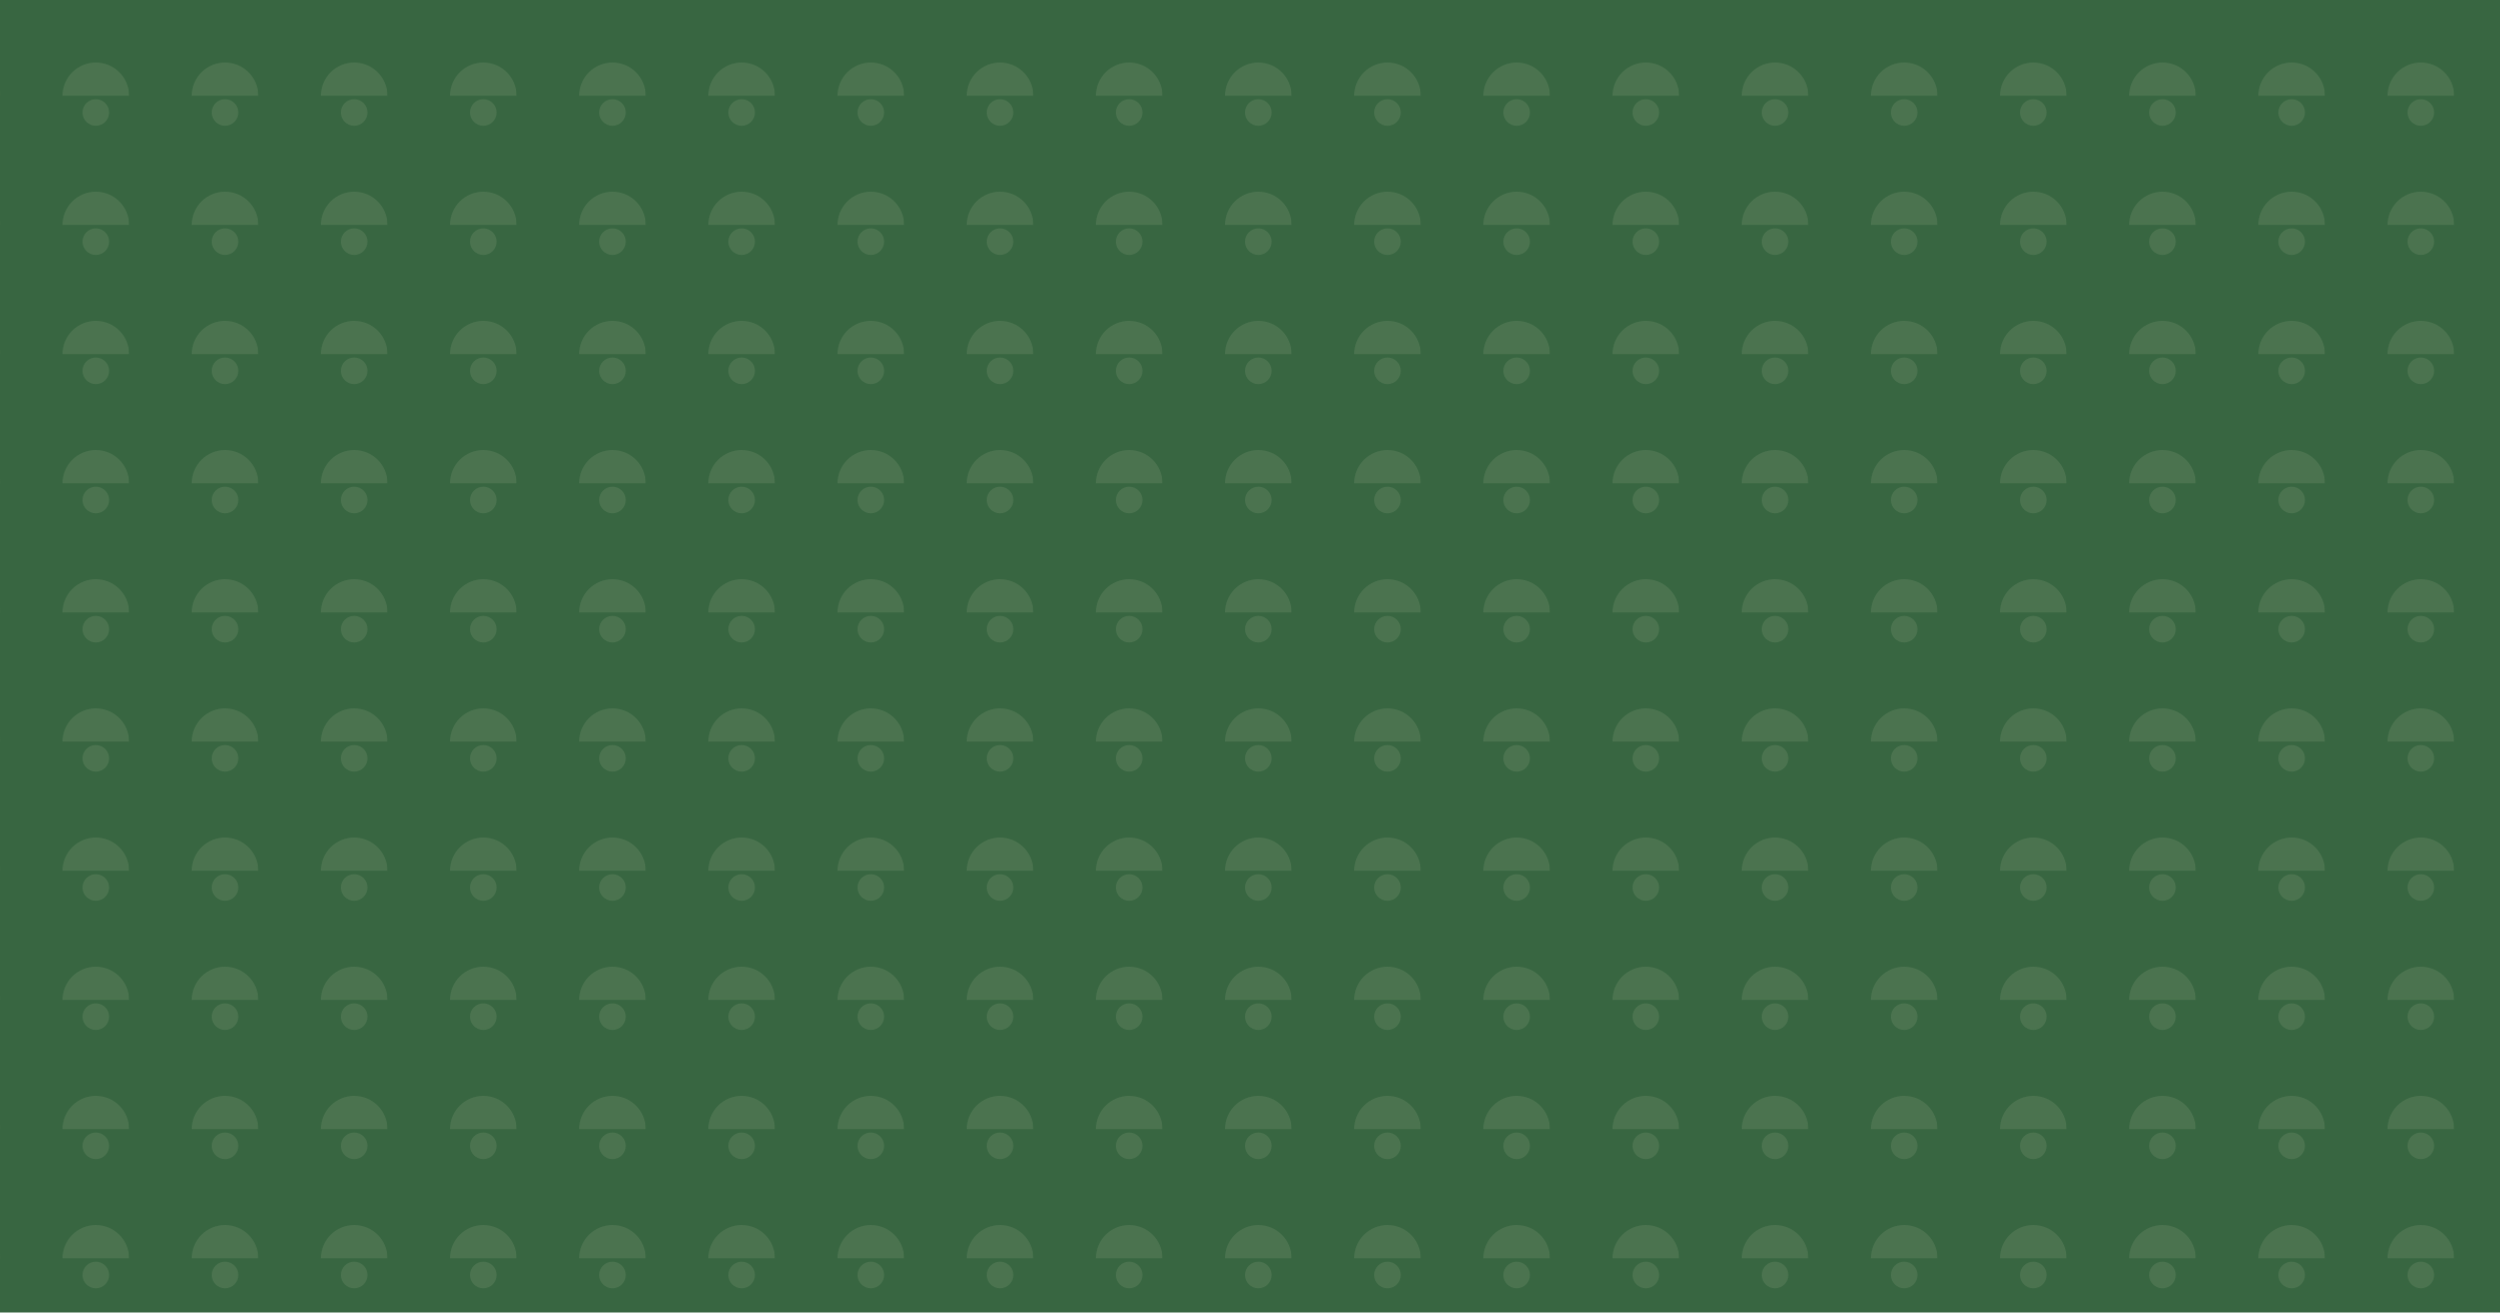
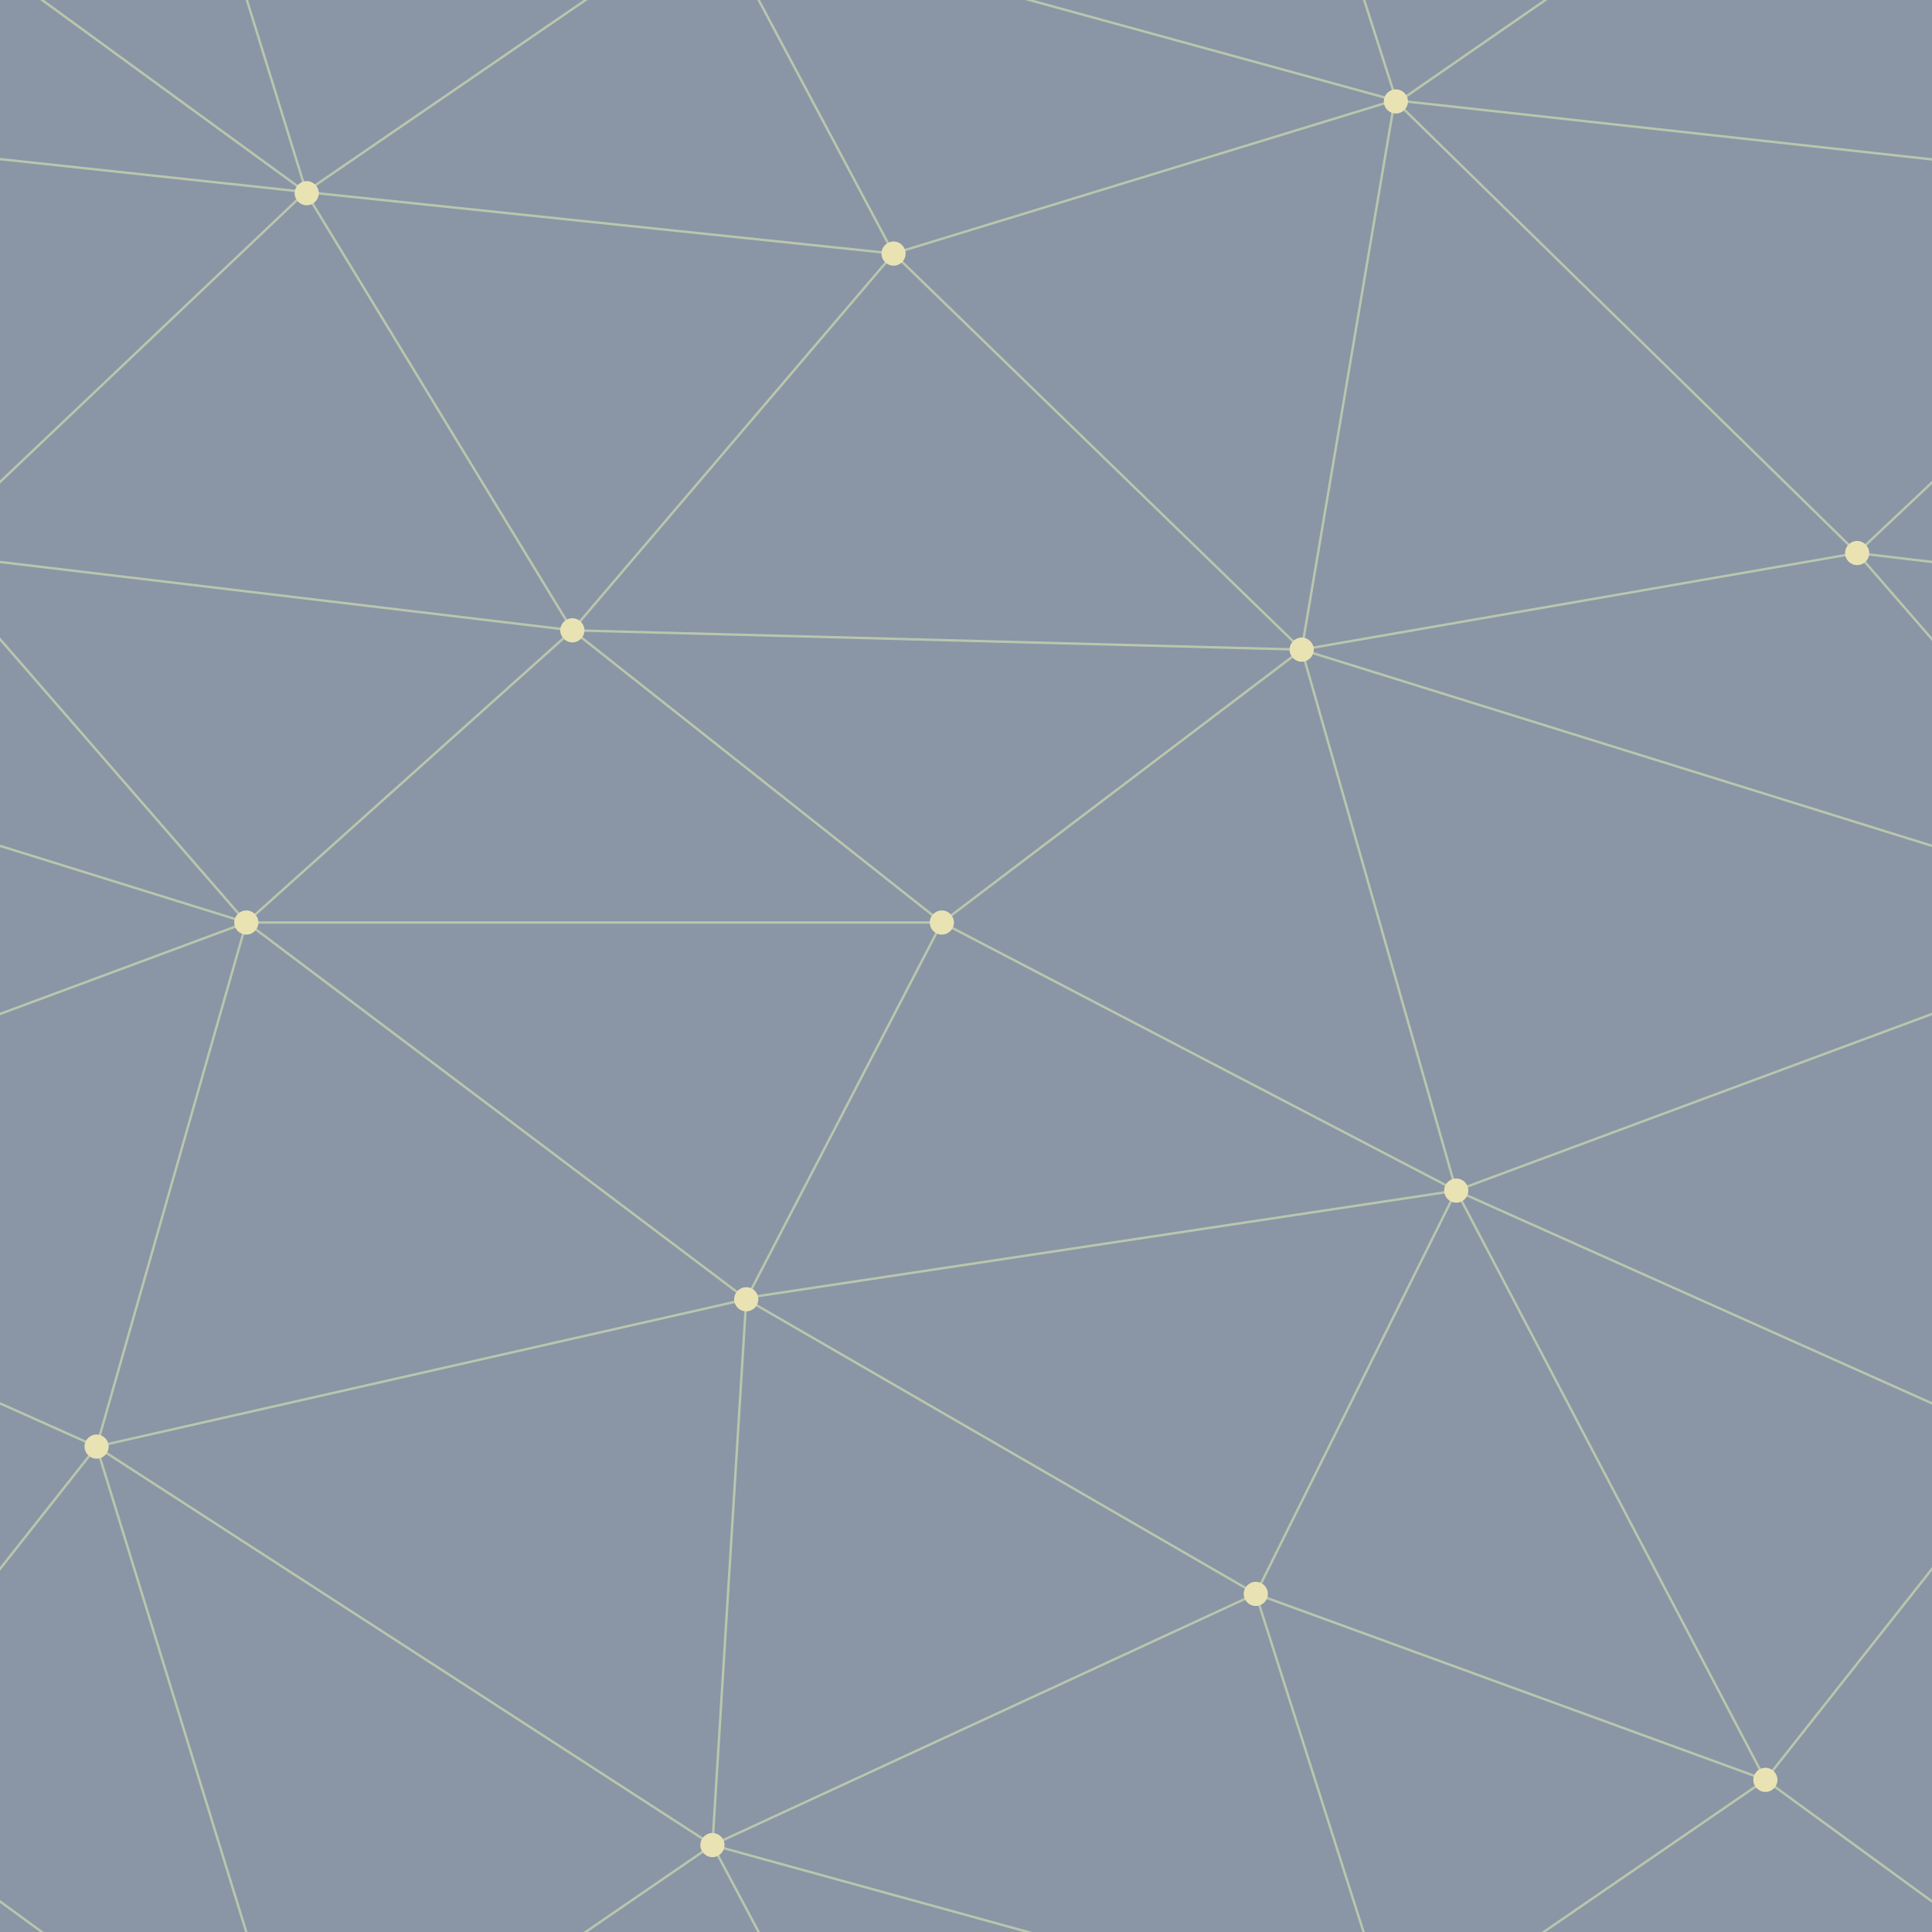
- <svg xmlns="http://www.w3.org/2000/svg" id="10015.io" viewBox="0 0 1200 630">
-   <defs>
-     <pattern id="pattern" x="0" y="0" width="62" height="62" patternUnits="userSpaceOnUse" patternTransform="translate(30, 30) rotate(0) skewX(0)">
-       <svg width="32" height="32" viewBox="0 0 100 100">
-         <g fill="#f2e8cf" opacity="0.1">
-           <path d="M50 2.18557e-06C22.386 3.39263e-06 9.78513e-07 22.386 2.18557e-06 50L100 50C100 22.386 77.614 9.78513e-07 50 2.18557e-06Z" />
-           <circle cx="50" cy="75" r="20" transform="rotate(-90 50 75)" />
-         </g>
-       </svg>
-     </pattern>
-   </defs>
-   <rect x="0" y="0" width="100%" height="100%" fill="#386641" />
-   <rect x="0" y="0" width="100%" height="100%" fill="url(#pattern)" />
+ <svg xmlns="http://www.w3.org/2000/svg" width="400" height="400" viewBox="0 0 800 800">
+   <rect fill="#8A95A5" width="800" height="800" />
+   <g fill="none" stroke="#B9C6AE" stroke-width="1">
+     <path d="M769 229L1037 260.9M927 880L731 737 520 660 309 538 40 599 295 764 126.5 879.5 40 599-197 493 102 382-31 229 126.5 79.5-69-63" />
+     <path d="M-31 229L237 261 390 382 603 493 308.5 537.5 101.5 381.5M370 905L295 764" />
+     <path d="M520 660L578 842 731 737 840 599 603 493 520 660 295 764 309 538 390 382 539 269 769 229 577.5 41.5 370 105 295 -36 126.5 79.5 237 261 102 382 40 599 -69 737 127 880" />
+     <path d="M520-140L578.5 42.5 731-63M603 493L539 269 237 261 370 105M902 382L539 269M390 382L102 382" />
+     <path d="M-222 42L126.5 79.5 370 105 539 269 577.5 41.5 927 80 769 229 902 382 603 493 731 737M295-36L577.5 41.5M578 842L295 764M40-201L127 80M102 382L-261 269" />
+   </g>
+   <g fill="#E9E3B4">
+     <circle cx="769" cy="229" r="5" />
+     <circle cx="539" cy="269" r="5" />
+     <circle cx="603" cy="493" r="5" />
+     <circle cx="731" cy="737" r="5" />
+     <circle cx="520" cy="660" r="5" />
+     <circle cx="309" cy="538" r="5" />
+     <circle cx="295" cy="764" r="5" />
+     <circle cx="40" cy="599" r="5" />
+     <circle cx="102" cy="382" r="5" />
+     <circle cx="127" cy="80" r="5" />
+     <circle cx="370" cy="105" r="5" />
+     <circle cx="578" cy="42" r="5" />
+     <circle cx="237" cy="261" r="5" />
+     <circle cx="390" cy="382" r="5" />
+   </g>
</svg>
